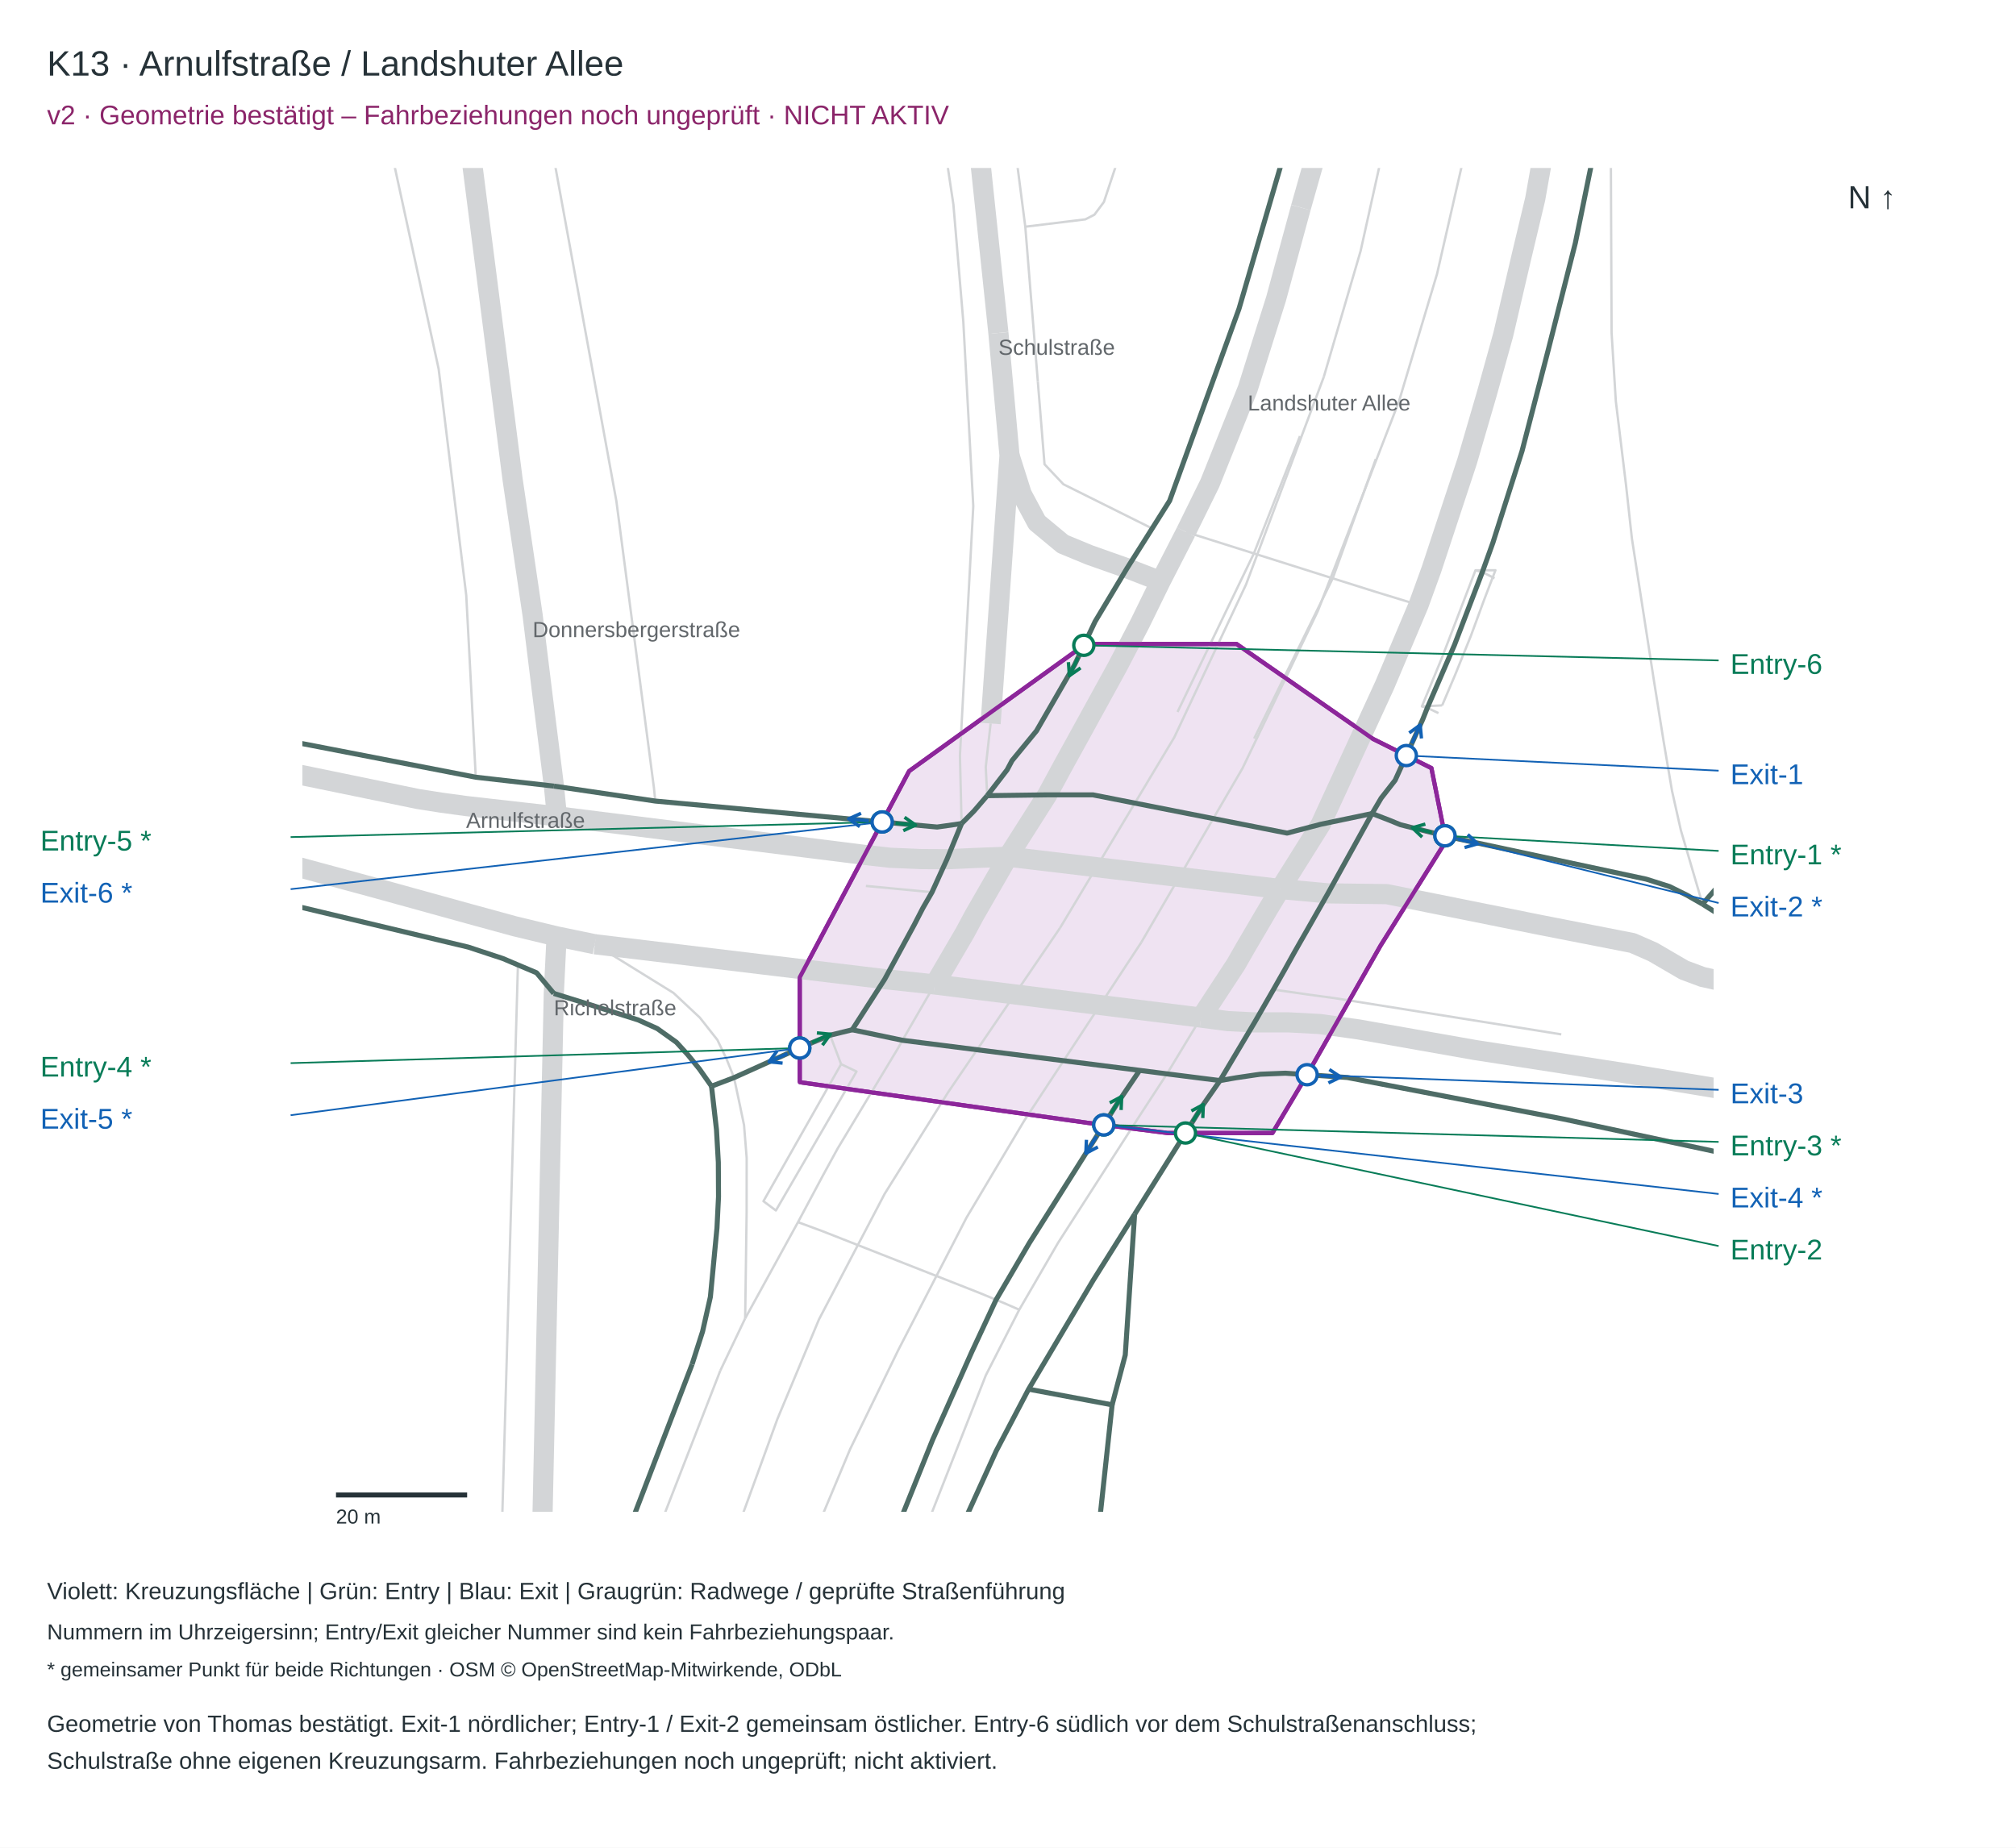
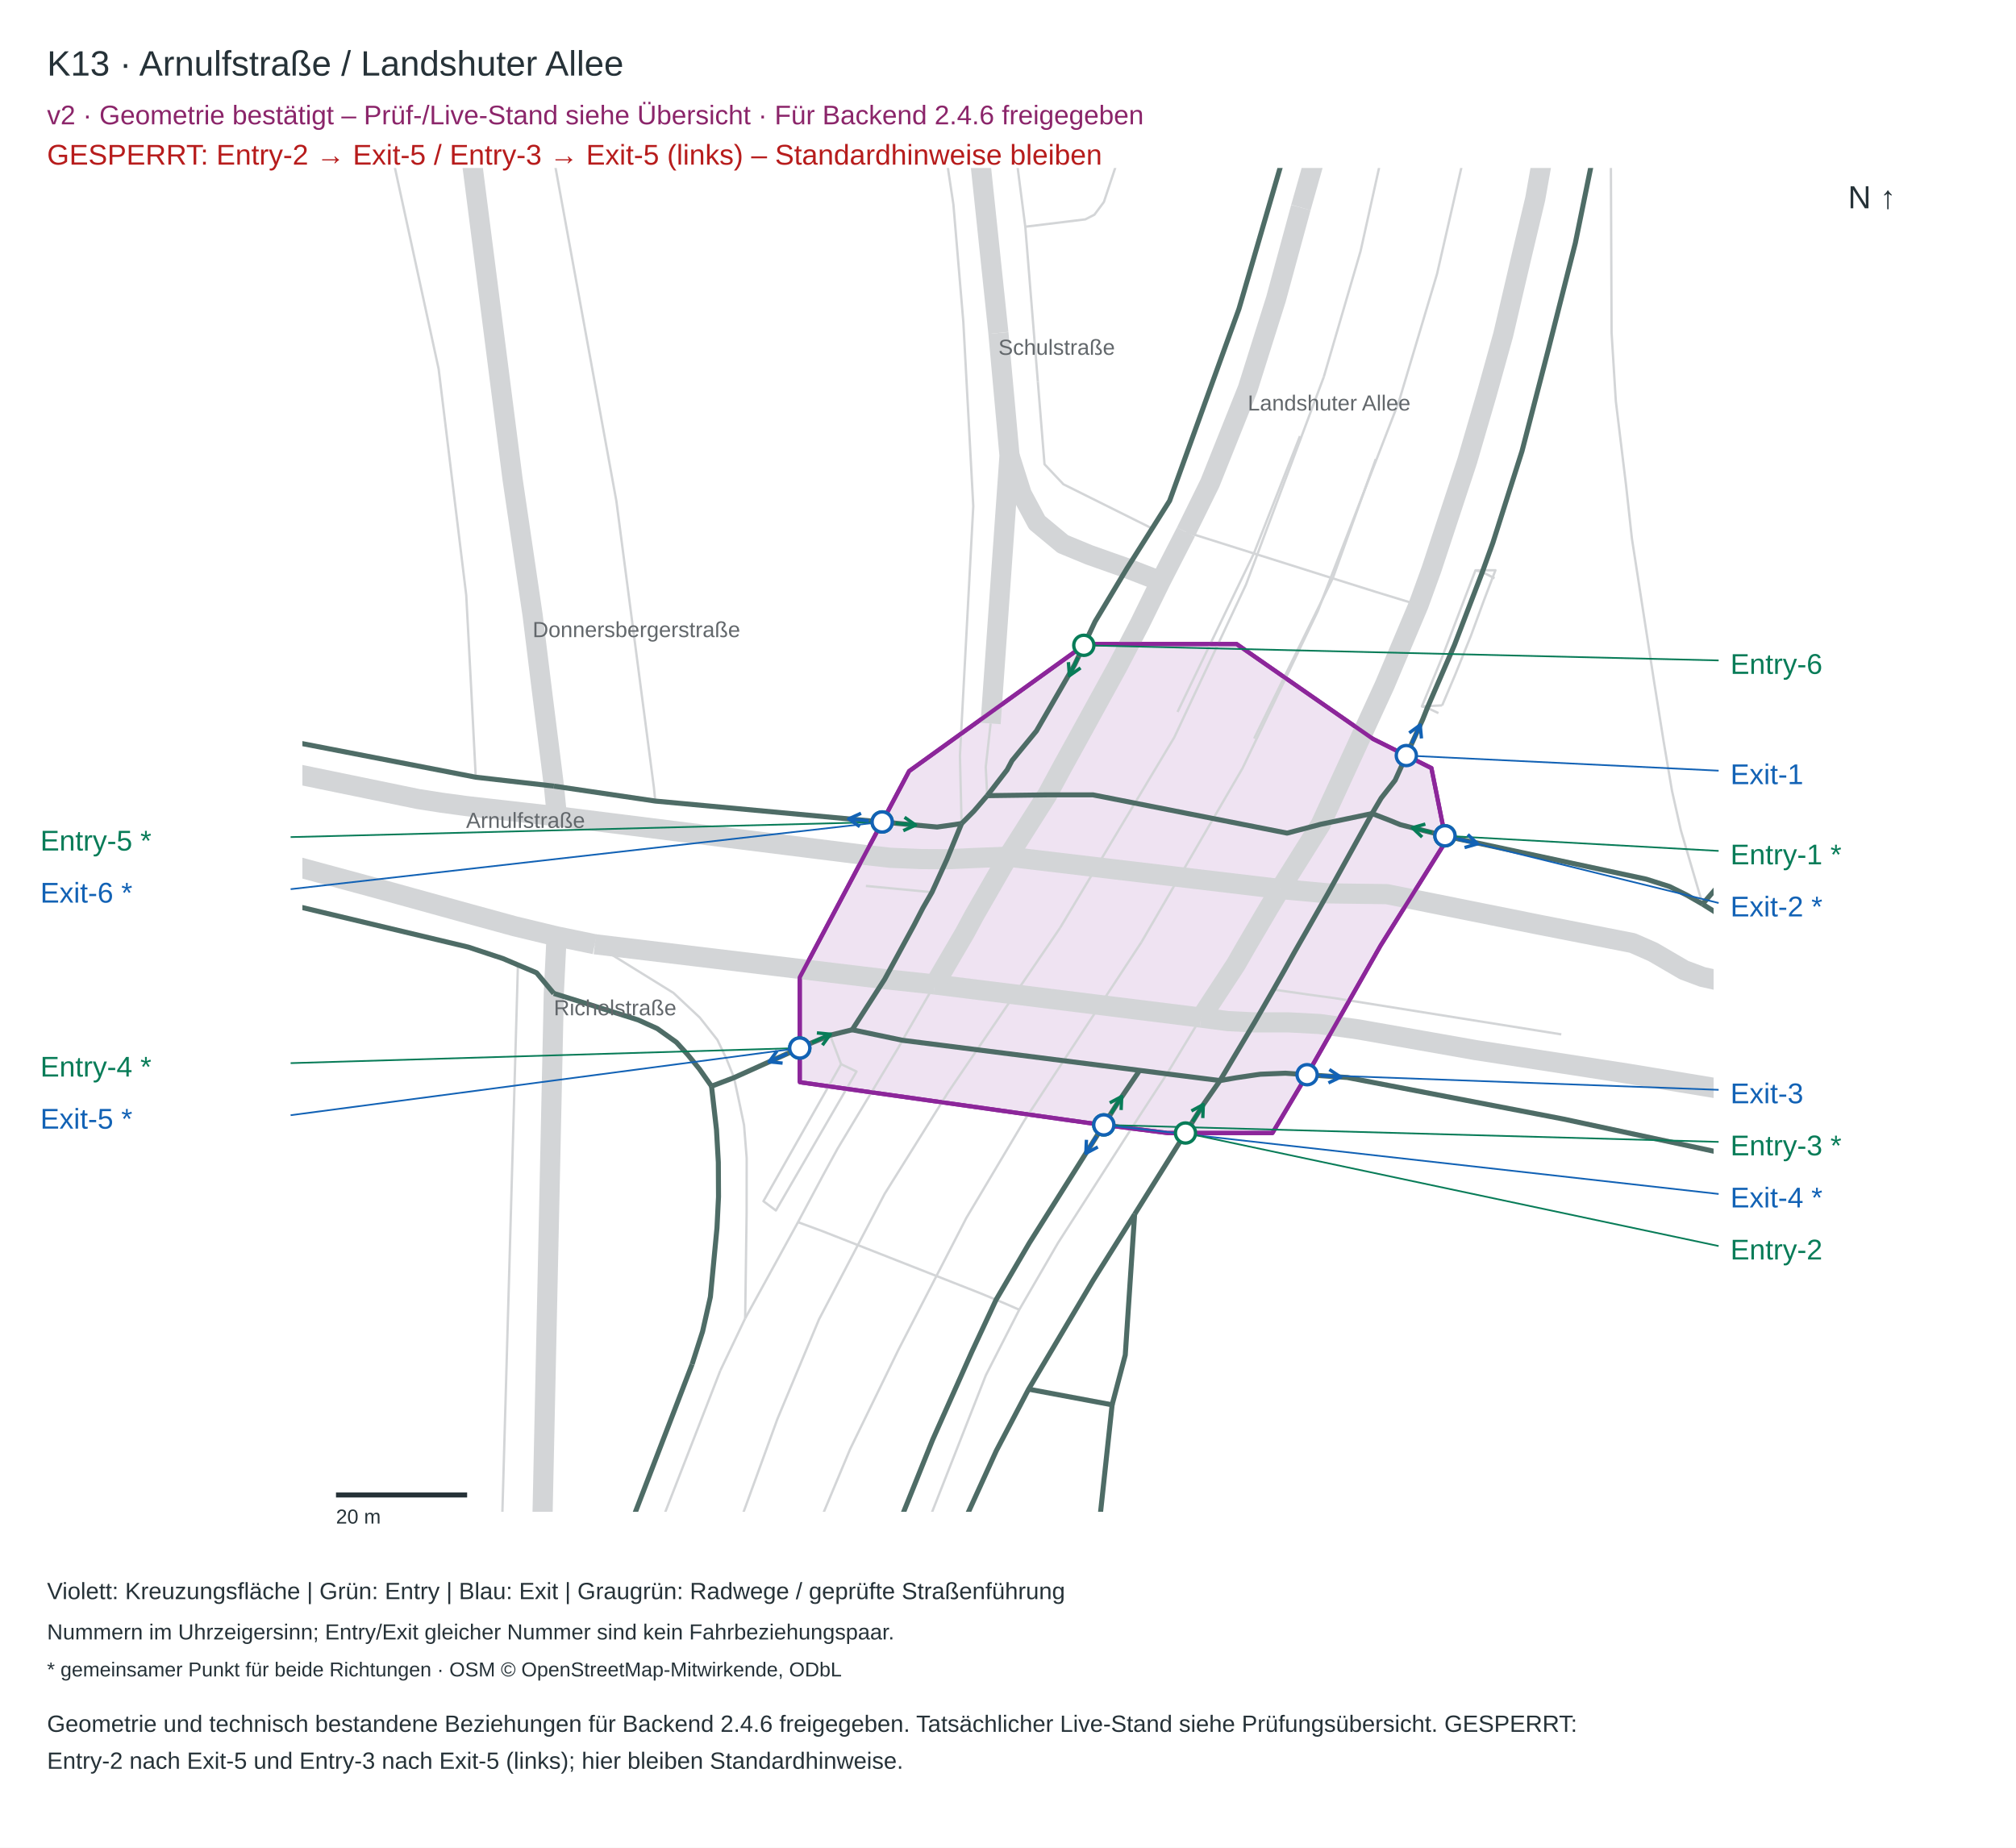
<svg xmlns="http://www.w3.org/2000/svg" width="1200" height="1100" viewBox="0 0 1200 1100">
  <rect width="1200" height="1100" fill="white" />
  <defs>
    <clipPath id="map">
      <rect x="180" y="100" width="840" height="800" />
    </clipPath>
  </defs>
  <text x="28" y="45" font-family="Arial,sans-serif" font-size="21" fill="#263238">K13 · Arnulfstraße / Landshuter Allee</text>
-   <text x="28" y="74" font-family="Arial,sans-serif" font-size="16" fill="#8b256a">v2 · Geometrie bestätigt – Fahrbeziehungen noch ungeprüft · NICHT AKTIV</text>
+   <text x="28" y="74" font-family="Arial,sans-serif" font-size="16" fill="#8b256a">v2 · Geometrie bestätigt – Prüf-/Live-Stand siehe Übersicht · Für Backend 2.4.6 freigegeben</text>
  <g clip-path="url(#map)">
    <polygon points="476.04,644.28 647.13,668.43 694.96,674.51 757.41,674.51 777.99,639.89 821.68,563.08 860.72,500.7 852.03,457.26 817.24,439.88 736.07,383.4 646.21,383.4 541.15,459.05 476.04,581.83 476.04,644.28" fill="#efe3f2" stroke="#8c269a" stroke-width="2.5" stroke-linejoin="round" />
    <polyline points="354.06,562.14 400.88,591.11 416.56,605.8 427.03,619.09 432.53,630.61 436.91,641.55 439.87,655.37 442.88,669.79 444.45,689.39 444.42,721.84 443.55,784.88" fill="none" stroke="#d3d5d7" stroke-width="1.4" stroke-linejoin="round" />
    <polyline points="594.29,198.23 579.36,56.56 536.28,-207.12 532.83,-228.23 529.36,-250.13 473.52,-600.22 469.15,-627.76 464.74,-657.52 434.53,-860.89 411.31,-1017.47 407.63,-1042.24" fill="none" stroke="#d3d5d7" stroke-width="12" stroke-linejoin="round" />
    <polyline points="331.51,485.97 329.71,467.99 328.67,459.56 323.13,415.64 317.04,366.28 305.1,285.3 278.72,79.1 229.93,-154.98 155.81,-486.21 148.04,-520.88 139.66,-558.33" fill="none" stroke="#d3d5d7" stroke-width="12" stroke-linejoin="round" />
    <polyline points="331.31,557.44 329.65,591.42 321.77,955.71 318.81,970.22 310.7,983.26 303.1,989.82 300.49,992.08 290.75,998.72 278.37,999.72" fill="none" stroke="#d3d5d7" stroke-width="12" stroke-linejoin="round" />
    <polyline points="-104.56,-81.86 -46.85,180.94 -44.73,213.0 -43.98,249.28 -48.73,284.43 -79.29,390.91 -83.95,407.21" fill="none" stroke="#d3d5d7" stroke-width="12" stroke-linejoin="round" />
    <polyline points="690.85,346.04 670.85,338.3 648.47,330.39 632.7,323.88 617.28,311.1 608.17,294.12 600.9,271.18" fill="none" stroke="#d3d5d7" stroke-width="12" stroke-linejoin="round" />
    <polyline points="443.55,784.88 428.74,815.99" fill="none" stroke="#d3d5d7" stroke-width="1.4" stroke-linejoin="round" />
    <polyline points="278.37,999.72 276.17,1033.31 257.91,1232.94" fill="none" stroke="#d3d5d7" stroke-width="1.4" stroke-linejoin="round" />
    <polyline points="1153.85,388.18 1158.03,376.58 1159.1,369.15 1155.48,335.87 1157.88,310.71 1164.72,289.16 1178.0,267.75 1191.07,245.63 1197.65,223.82 1189.83,200.27 1186.78,171.43 1187.28,145.23 1176.72,123.85 1159.27,105.56 1144.95,87.1 1142.98,67.46 1153.21,-149.34 1157.19,-238.01 1157.45,-246.7 1159.39,-288.84 1159.91,-300.48 1158.23,-309.35 1154.06,-315.95 1148.4,-323.42 1143.85,-330.46 1143.97,-335.89 1146.05,-343.1 1153.04,-351.23 1160.14,-357.79 1166.06,-366.39 1169.42,-376.08 1171.45,-387.03" fill="none" stroke="#d3d5d7" stroke-width="1.4" stroke-linejoin="round" />
    <polyline points="1013.4,538.24 1010.24,527.42 1000.5,494.23 995.26,470.9 990.24,441.31 984.53,405.51 971.37,320.58 967.89,288.9 961.8,238.81 959.28,198.15 958.82,88.44 959.25,33.7" fill="none" stroke="#d3d5d7" stroke-width="1.4" stroke-linejoin="round" />
    <polyline points="1071.26,656.07 1069.44,695.91 1048.97,948.5 1022.51,1275.43 1018.24,1290.51 1009.29,1300.54 1000.16,1305.19 990.01,1309.4 968.41,1311.23 811.85,1297.63" fill="none" stroke="#d3d5d7" stroke-width="1.4" stroke-linejoin="round" />
    <polyline points="606.7,779.71 597.65,775.76 592.9,773.8 583.74,769.98 489.58,732.96 475.0,727.58" fill="none" stroke="#d3d5d7" stroke-width="1.4" stroke-linejoin="round" />
    <polyline points="705.89,316.71 746.36,329.48 793.29,344.3 819.12,352.42 844.37,360.16" fill="none" stroke="#d3d5d7" stroke-width="1.4" stroke-linejoin="round" />
    <polyline points="331.51,485.97 277.42,479.85 262.98,477.89 248.86,475.68 -83.95,407.21 -298.99,354.51 -326.03,347.86 -583.92,274.13 -654.97,253.8 -1205.8,80.67 -1226.41,73.63 -1264.22,62.07 -1302.68,49.3 -1466.96,-5.27 -1559.11,-46.63 -1640.86,-90.81 -1658.69,-100.5 -1690.84,-117.97 -1734.26,-139.69 -1748.79,-146.95 -1830.1,-185.4 -2184.48,-403.23" fill="none" stroke="#d3d5d7" stroke-width="12" stroke-linejoin="round" />
    <polyline points="-341.37,394.0 -2.93,472.51" fill="none" stroke="#d3d5d7" stroke-width="12" stroke-linejoin="round" />
    <polyline points="589.65,430.71 586.75,456.65 587.62,473.68" fill="none" stroke="#d3d5d7" stroke-width="1.4" stroke-linejoin="round" />
    <polyline points="313.07,1042.56 297.07,1115.24" fill="none" stroke="#d3d5d7" stroke-width="1.4" stroke-linejoin="round" />
    <polyline points="297.07,1115.24 302.52,1115.07" fill="none" stroke="#d3d5d7" stroke-width="1.4" stroke-linejoin="round" />
    <polyline points="278.37,999.72 26.32,968.53 -72.56,957.84 -179.38,946.28 -327.89,930.25 -428.02,919.43 -649.55,895.54 -753.99,884.24 -989.64,858.83 -1112.49,845.53 -1155.91,840.84 -1486.27,803.78 -1519.05,800.09 -1974.4,749.04" fill="none" stroke="#d3d5d7" stroke-width="12" stroke-linejoin="round" />
    <polyline points="-36.06,694.21 -58.5,690.39 -68.97,688.61 -146.54,675.49 -155.03,671.1 -160.95,664.58 -164.54,654.54 -153.12,580.17 -152.42,573.82 -154.92,567.7 -159.79,565.0 -256.06,540.72" fill="none" stroke="#d3d5d7" stroke-width="1.4" stroke-linejoin="round" />
    <polyline points="1224.21,367.8 1253.43,367.37 1278.18,369.71 1294.07,369.1 1313.9,367.41 1327.75,359.59 1339.55,347.95 1348.25,334.09 1352.68,315.54 1355.52,297.55 1357.64,285.21" fill="none" stroke="#d3d5d7" stroke-width="1.4" stroke-linejoin="round" />
    <polyline points="1127.97,63.29 1106.49,61.94" fill="none" stroke="#d3d5d7" stroke-width="1.4" stroke-linejoin="round" />
    <polyline points="1111.62,-23.43 1106.49,61.94 1104.92,89.92" fill="none" stroke="#d3d5d7" stroke-width="1.4" stroke-linejoin="round" />
    <polyline points="889.62,344.25 882.35,340.56 878.26,339.52" fill="none" stroke="#d3d5d7" stroke-width="1.4" stroke-linejoin="round" />
    <polyline points="1254.12,341.0 1281.23,331.57 1304.59,330.66 1314.85,323.18 1324.19,315.41 1332.74,307.63 1343.61,296.77 1357.64,285.21" fill="none" stroke="#d3d5d7" stroke-width="1.4" stroke-linejoin="round" />
    <polyline points="1368.51,461.6 1373.18,446.83 1375.5,428.93 1370.05,414.16 1359.96,407.95 1346.74,400.95 1331.96,398.6 1317.96,399.39 1301.64,407.16 1288.42,416.5 1271.31,421.15 1255.08,422.11 1236.79,423.89 1221.19,421.89 1206.26,418.72 1187.83,422.72" fill="none" stroke="#d3d5d7" stroke-width="1.4" stroke-linejoin="round" />
    <polyline points="1327.75,359.59 1327.29,348.86 1324.91,338.74 1315.35,332.44 1304.59,330.66 1295.34,338.74 1293.87,349.64 1296.97,358.94 1302.42,362.85 1313.9,367.41" fill="none" stroke="#d3d5d7" stroke-width="1.4" stroke-linejoin="round" />
    <polyline points="1254.21,267.22 1262.76,281.21 1273.63,296.77 1287.72,312.41" fill="none" stroke="#d3d5d7" stroke-width="1.4" stroke-linejoin="round" />
    <polyline points="552.84,905.18 586.81,818.73 606.7,779.71 629.83,739.83 678.27,664.36 685.4,653.41 694.62,639.3 714.91,605.8" fill="none" stroke="#d3d5d7" stroke-width="1.4" stroke-linejoin="round" />
    <polyline points="556.37,586.07 714.91,605.8" fill="none" stroke="#d3d5d7" stroke-width="12" stroke-linejoin="round" />
    <polyline points="762.02,529.25 600.0,510.0" fill="none" stroke="#d3d5d7" stroke-width="12" stroke-linejoin="round" />
    <polyline points="1024.19,583.99 1013.37,581.6 1002.39,577.51 983.92,566.74 971.75,561.4 917.16,550.71 825.41,532.29 807.67,532.07 790.45,531.85 762.02,529.25" fill="none" stroke="#d3d5d7" stroke-width="12" stroke-linejoin="round" />
    <polyline points="714.91,605.8 735.69,574.08 741.72,563.53 755.09,540.76 762.02,529.25" fill="none" stroke="#d3d5d7" stroke-width="12" stroke-linejoin="round" />
    <polyline points="852.49,-614.42 843.76,-561.51 830.28,-386.59 825.38,-297.49 819.96,-198.39 808.6,-64.01 796.4,32.09 784.31,88.4 774.34,123.55" fill="none" stroke="#d3d5d7" stroke-width="12" stroke-linejoin="round" />
    <polyline points="600.0,510.0 579.91,544.93 574.29,555.4 556.37,586.07" fill="none" stroke="#d3d5d7" stroke-width="12" stroke-linejoin="round" />
    <polyline points="774.34,123.55 759.55,177.94 742.71,231.38 720.21,287.6 705.89,316.71" fill="none" stroke="#d3d5d7" stroke-width="12" stroke-linejoin="round" />
    <polyline points="556.37,586.07 537.18,619.31 534.78,623.61 529.18,632.91 498.6,683.74 489.82,699.82 475.0,727.58 443.55,784.88" fill="none" stroke="#d3d5d7" stroke-width="1.4" stroke-linejoin="round" />
    <polyline points="705.89,316.71 690.85,346.04 678.47,371.32 665.11,397.0 640.64,441.53 632.73,455.87 623.36,473.2 600.0,510.0" fill="none" stroke="#d3d5d7" stroke-width="12" stroke-linejoin="round" />
    <polyline points="762.02,529.25 786.16,490.71 790.8,480.59 824.23,407.86 844.37,360.16 852.08,338.91 873.3,274.57 884.87,234.9 894.75,199.36 905.6,152.92 913.83,118.38 921.13,77.24 925.51,48.91 929.45,17.67 933.71,-21.91 936.44,-58.06 948.06,-239.18 957.77,-420.74" fill="none" stroke="#d3d5d7" stroke-width="12" stroke-linejoin="round" />
    <polyline points="714.91,605.8 730.82,607.88 746.77,608.67 765.29,608.62 766.6,608.62 785.53,609.62 808.57,612.84 878.2,625.13 969.02,639.16 1071.26,656.07 1116.43,666.97 1203.89,691.13 1327.15,732.92 1448.03,773.67 1510.64,791.62 1531.17,798.83 1653.0,846.92 1902.36,943.98" fill="none" stroke="#d3d5d7" stroke-width="12" stroke-linejoin="round" />
    <polyline points="1143.65,-289.45 1141.1,-238.53 1138.34,-149.55 1133.33,-23.6 1129.04,58.81 1127.97,63.29 1125.91,68.94 1121.24,75.15 1115.04,82.93 1104.92,89.92 1094.8,96.92 1083.15,100.04 1037.9,106.69 1034.19,106.95" fill="none" stroke="#d3d5d7" stroke-width="1.4" stroke-linejoin="round" />
    <polyline points="857.42,-205.55 850.03,-92.77 841.56,-15.09 828.75,64.42 809.88,149.44 787.96,224.43" fill="none" stroke="#d3d5d7" stroke-width="1.4" stroke-linejoin="round" />
    <polyline points="1399.21,690.82 1331.84,671.4 1276.88,653.89" fill="none" stroke="#d3d5d7" stroke-width="12" stroke-linejoin="round" />
    <polyline points="1276.88,653.89 1221.66,637.9 1175.19,624.52 1128.84,612.58 1077.79,598.24 1024.19,583.99" fill="none" stroke="#d3d5d7" stroke-width="12" stroke-linejoin="round" />
    <polyline points="600.0,510.0 581.22,510.74 563.68,511.52 547.94,511.43 529.91,510.65 514.75,508.96 331.51,485.97" fill="none" stroke="#d3d5d7" stroke-width="12" stroke-linejoin="round" />
    <polyline points="-2.93,472.51 89.69,494.79 173.23,515.0 223.15,528.51 279.27,544.02 306.43,551.45 331.31,557.44 354.06,562.14" fill="none" stroke="#d3d5d7" stroke-width="12" stroke-linejoin="round" />
    <polyline points="554.75,531.16 538.95,529.64 515.41,527.42" fill="none" stroke="#d3d5d7" stroke-width="1.4" stroke-linejoin="round" />
    <polyline points="758.02,589.12 774.77,591.5 778.34,592.03 794.6,594.24 929.34,615.79" fill="none" stroke="#d3d5d7" stroke-width="1.4" stroke-linejoin="round" />
    <polyline points="-72.56,957.84 -67.57,921.91 -39.63,720.23 -36.06,694.21 -6.73,495.79 -2.93,472.51" fill="none" stroke="#d3d5d7" stroke-width="12" stroke-linejoin="round" />
    <polyline points="846.37,420.54 849.59,421.41 856.23,424.54" fill="none" stroke="#d3d5d7" stroke-width="1.4" stroke-linejoin="round" />
    <polyline points="-1985.74,781.02 -1927.99,790.4 -1522.59,833.06 -1488.76,836.63 -1115.45,877.25 -993.06,892.06 -331.63,966.44 -161.79,984.78 22.87,1004.02 27.1,1004.5 225.9,1029.79" fill="none" stroke="#d3d5d7" stroke-width="1.4" stroke-linejoin="round" />
    <polyline points="255.79,1033.61 276.17,1033.31 311.48,1020.88" fill="none" stroke="#d3d5d7" stroke-width="1.4" stroke-linejoin="round" />
    <polyline points="610.29,134.97 646.03,130.59 651.45,127.81 657.08,120.25 672.53,73.72 672.3,64.72 671.46,46.08 671.86,43.87 673.6,42.09 675.92,41.31 719.23,33.7" fill="none" stroke="#d3d5d7" stroke-width="1.4" stroke-linejoin="round" />
    <polyline points="602.55,75.11 672.3,64.72" fill="none" stroke="#d3d5d7" stroke-width="1.4" stroke-linejoin="round" />
    <polyline points="-39.63,720.23 -64.01,716.32 -169.58,699.34 -175.58,699.64 -180.66,701.55 -183.5,704.55 -184.95,711.5 -195.7,772.93" fill="none" stroke="#d3d5d7" stroke-width="1.4" stroke-linejoin="round" />
    <polyline points="428.74,815.99 391.6,911.48 363.66,998.81 346.47,1069.02 323.89,1209.22" fill="none" stroke="#d3d5d7" stroke-width="1.4" stroke-linejoin="round" />
    <polyline points="630.99,552.4 564.37,650.24 526.6,710.68 487.5,785.45 462.71,844.84 443.55,897.54 418.39,965.92 393.11,1057.11 372.96,1161.95 355.45,1309.49 343.37,1436.05 328.73,1564.82 312.0,1662.58" fill="none" stroke="#d3d5d7" stroke-width="1.4" stroke-linejoin="round" />
    <polyline points="832.69,239.03 855.39,163.04 875.19,76.54 888.49,-9.31 896.46,-90.25 904.29,-205.12" fill="none" stroke="#d3d5d7" stroke-width="1.4" stroke-linejoin="round" />
    <polyline points="362.76,1671.35 373.8,1567.3 387.54,1438.35 400.94,1312.19 418.33,1166.34 438.04,1058.59 463.15,977.87 486.54,909.31 506.05,862.65 534.66,803.78 575.24,725.01 609.57,667.32 679.4,560.92" fill="none" stroke="#d3d5d7" stroke-width="1.4" stroke-linejoin="round" />
    <polyline points="354.06,562.14 512.11,581.16 526.63,582.9 556.37,586.07" fill="none" stroke="#d3d5d7" stroke-width="12" stroke-linejoin="round" />
    <polyline points="1048.97,948.5 1066.1,953.41 1379.99,1043.82 1416.43,1054.29" fill="none" stroke="#d3d5d7" stroke-width="1.4" stroke-linejoin="round" />
    <polyline points="700.91,423.85 746.36,329.48 773.79,259.62" fill="none" stroke="#d3d5d7" stroke-width="1.4" stroke-linejoin="round" />
    <polyline points="746.51,439.66 793.29,344.3 818.92,273.26" fill="none" stroke="#d3d5d7" stroke-width="1.4" stroke-linejoin="round" />
    <polyline points="500.66,633.52 509.85,637.9 461.84,720.63 454.42,715.11 500.66,633.52" fill="none" stroke="#d3d5d7" stroke-width="1.4" stroke-linejoin="round" />
    <polyline points="858.43,419.94 846.37,420.54 858.14,391.96 861.97,382.01 869.59,362.11 878.26,339.52 890.14,339.47 883.25,357.5 875.53,378.53 866.14,401.78 858.43,419.94" fill="none" stroke="#d3d5d7" stroke-width="1.4" stroke-linejoin="round" />
    <polyline points="500.66,633.52 494.13,616.27" fill="none" stroke="#d3d5d7" stroke-width="1.4" stroke-linejoin="round" />
    <polyline points="589.65,430.71 600.9,271.18 594.29,198.23" fill="none" stroke="#d3d5d7" stroke-width="12" stroke-linejoin="round" />
    <polyline points="516.51,-202.64 551.71,17.11 567.5,121.72 573.42,191.8 579.33,301.33 571.39,449.7 572.37,490.28" fill="none" stroke="#d3d5d7" stroke-width="1.4" stroke-linejoin="round" />
    <polyline points="507.82,-243.92 512.17,-223.24 516.51,-202.64" fill="none" stroke="#d3d5d7" stroke-width="1.4" stroke-linejoin="round" />
    <polyline points="799.38,-249.26 740.25,-253.21 555.53,-211.51 602.55,75.11 610.29,134.97 617.77,227.34" fill="none" stroke="#d3d5d7" stroke-width="1.4" stroke-linejoin="round" />
    <polyline points="184.22,-118.14 217.9,20.93 261.1,219.65 277.53,354.42 280.49,410.25 283.19,462.69" fill="none" stroke="#d3d5d7" stroke-width="1.4" stroke-linejoin="round" />
    <polyline points="-31.83,489.8 -58.5,690.39 -64.01,716.32 -78.71,829.37 -90.59,918.0 -175.38,908.88 -400.25,884.2 -344.36,541.32 -324.15,420.15" fill="none" stroke="#d3d5d7" stroke-width="1.4" stroke-linejoin="round" />
    <polyline points="516.51,-202.64 536.28,-207.12 555.53,-211.51" fill="none" stroke="#d3d5d7" stroke-width="1.4" stroke-linejoin="round" />
    <polyline points="280.14,-143.99 516.51,-202.64" fill="none" stroke="#d3d5d7" stroke-width="1.4" stroke-linejoin="round" />
    <polyline points="390.04,476.89 389.23,468.86 366.88,298.24 311.91,-3.01 280.14,-143.99" fill="none" stroke="#d3d5d7" stroke-width="1.4" stroke-linejoin="round" />
    <polyline points="617.77,227.34 621.74,276.39 632.99,288.3 685.81,314.62" fill="none" stroke="#d3d5d7" stroke-width="1.4" stroke-linejoin="round" />
    <polyline points="464.07,1227.25 469.06,1192.97 480.51,1136.1 491.64,1091.05 502.63,1051.99 517.79,1000.98 533.53,959.53 552.84,905.18" fill="none" stroke="#d3d5d7" stroke-width="1.4" stroke-linejoin="round" />
    <polyline points="679.4,560.92 739.58,457.39 784.42,363.76 832.69,239.03" fill="none" stroke="#d3d5d7" stroke-width="1.4" stroke-linejoin="round" />
    <polyline points="787.96,224.43 741.7,347.95 699.0,438.92 630.99,552.4" fill="none" stroke="#d3d5d7" stroke-width="1.4" stroke-linejoin="round" />
    <polyline points="-33.31,787.79 51.63,798.65 44.64,862.82 163.2,876.03 162.42,886.55" fill="none" stroke="#d3d5d7" stroke-width="1.4" stroke-linejoin="round" />
    <polyline points="-28.27,774.8 40.7,783.93" fill="none" stroke="#d3d5d7" stroke-width="1.4" stroke-linejoin="round" />
    <polyline points="-31.37,774.41 -28.27,774.8" fill="none" stroke="#d3d5d7" stroke-width="1.4" stroke-linejoin="round" />
    <polyline points="-1.57,568.3 15.77,572.08" fill="none" stroke="#d3d5d7" stroke-width="1.4" stroke-linejoin="round" />
    <polyline points="15.77,572.08 59.92,581.99" fill="none" stroke="#d3d5d7" stroke-width="1.4" stroke-linejoin="round" />
    <polyline points="59.92,581.99 78.99,586.2 78.59,601.54 77.48,644.6 76.03,700.51 59.13,710.37" fill="none" stroke="#d3d5d7" stroke-width="1.4" stroke-linejoin="round" />
    <polyline points="56.0,656.02 77.48,644.6" fill="none" stroke="#d3d5d7" stroke-width="1.4" stroke-linejoin="round" />
    <polyline points="66.61,605.06 78.59,601.54" fill="none" stroke="#d3d5d7" stroke-width="1.4" stroke-linejoin="round" />
    <polyline points="255.59,1035.65 231.91,1260.14 225.99,1317.18 198.45,1566.73 184.05,1716.1 177.84,1777.8 175.93,1837.1 177.18,1841.23 179.78,1849.74 186.13,1860.73" fill="none" stroke="#d3d5d7" stroke-width="1.4" stroke-linejoin="round" />
    <polyline points="225.9,1029.79 255.79,1033.61 255.59,1035.65" fill="none" stroke="#d3d5d7" stroke-width="1.4" stroke-linejoin="round" />
    <polyline points="308.29,574.43 297.13,967.66 -53.08,924.39 -33.31,787.79 -31.37,774.41 -1.57,568.3 8.4,499.4" fill="none" stroke="#d3d5d7" stroke-width="1.4" stroke-linejoin="round" />
    <polyline points="297.13,967.66 303.1,989.82 311.48,1020.88" fill="none" stroke="#d3d5d7" stroke-width="1.4" stroke-linejoin="round" />
    <polyline points="816.72,484.32 822.11,475.16 830.43,464.51 846.84,428.32 849.59,421.41 865.77,383.92 882.35,340.56 888.61,323.14 905.97,268.53 921.68,207.88 937.71,144.66 947.05,98.87 959.25,33.7 961.72,14.5 964.18,-15.65 967.83,-55.36 997.37,-652.09 999.32,-683.24 1004.48,-797.33 1006.42,-857.94 1014.77,-1009.17 1015.61,-1024.38 1017.2,-1046.54 1021.38,-1127.0 1022.51,-1149.46 1025.75,-1212.2 1028.19,-1232.49 1031.52,-1246.34" fill="none" stroke="#4e6c66" stroke-width="3" stroke-linejoin="round" />
    <polyline points="1178.75,403.12 1224.21,367.8 1254.12,341.0 1268.5,328.09 1287.72,312.41 1316.16,289.16 1357.64,285.21 1361.29,280.52" fill="none" stroke="#4e6c66" stroke-width="3" stroke-linejoin="round" />
    <polyline points="-1084.11,205.36 -1063.01,212.09 -702.42,327.27 -672.53,336.82 -646.47,343.34 -552.32,366.98 -363.17,410.99 -344.41,415.33 -324.15,420.15 -31.83,489.8 -6.73,495.79 8.4,499.4 278.72,563.83 299.39,570.65 308.29,574.43 319.39,579.12 329.65,591.42" fill="none" stroke="#4e6c66" stroke-width="3" stroke-linejoin="round" />
    <polyline points="1167.62,393.48 1178.75,403.12 1184.55,412.33 1187.83,422.72 1188.0,437.01 1183.51,450.52 1174.81,461.86 1162.9,469.73 1149.07,473.24 1134.87,472.07 1121.82,466.29 1111.38,456.56 1105.64,446.53 1102.77,435.36 1103.01,423.85 1106.25,412.77 1112.34,402.99 1120.83,395.17 1131.07,389.87 1142.34,387.48 1153.85,388.18 1167.62,393.48" fill="none" stroke="#4e6c66" stroke-width="3" stroke-linejoin="round" />
    <polyline points="587.62,473.68 579.74,482.85 572.37,490.28" fill="none" stroke="#4e6c66" stroke-width="3" stroke-linejoin="round" />
    <polyline points="507.27,613.05 537.18,619.31 678.36,637.21 694.62,639.3 726.19,643.29 735.9,641.6 747.44,639.9 750.28,639.51 765.12,638.9 802.02,641.47 930.58,666.19 1069.44,695.91 1217.19,735.66 1408.2,789.18 1445.13,799.52 1473.33,810.12 1776.52,924.26 2111.6,1052.94 2172.74,1075.62 2187.09,1080.97 2204.65,1087.48 2212.86,1090.52 2240.34,1100.73 2266.46,1109.25 2279.62,1113.51 2584.95,1215.43 3109.76,1391.0 3186.81,1415.24 3359.38,1468.33" fill="none" stroke="#4e6c66" stroke-width="3" stroke-linejoin="round" />
    <polyline points="329.65,591.42 349.63,597.63 379.86,607.19 391.2,612.32 402.62,620.48 409.37,627.87 416.3,636.38 423.52,646.64" fill="none" stroke="#4e6c66" stroke-width="3" stroke-linejoin="round" />
    <polyline points="423.52,646.64 436.91,641.55 480.36,621.96 494.13,616.27 507.27,613.05" fill="none" stroke="#4e6c66" stroke-width="3" stroke-linejoin="round" />
    <polyline points="563.01,929.73 593.01,863.74 612.26,827.02 650.61,762.33 675.37,722.88" fill="none" stroke="#4e6c66" stroke-width="3" stroke-linejoin="round" />
    <polyline points="411.95,812.21 352.9,966.14 313.74,1115.51 300.9,1207.52" fill="none" stroke="#4e6c66" stroke-width="3" stroke-linejoin="round" />
    <polyline points="480.13,1228.07 485.55,1190.67 493.9,1146.57 500.89,1116.5 506.74,1093.57 512.02,1074.41 519.64,1047.77 528.51,1019.49 537.62,993.99 542.98,977.91 551.44,957.58 563.01,929.73" fill="none" stroke="#4e6c66" stroke-width="3" stroke-linejoin="round" />
    <polyline points="423.52,646.64 426.48,672.53 427.58,691.99 427.69,712.46 426.77,731.05 422.85,772.07 418.21,792.66 411.95,812.21" fill="none" stroke="#4e6c66" stroke-width="3" stroke-linejoin="round" />
    <polyline points="2114.56,935.21 2101.6,934.08 2091.11,933.29 2077.31,930.86 2066.99,928.51 2052.78,924.34 2030.69,918.13 2008.84,910.14 1917.32,875.12 1605.61,751.12 1485.02,703.46 1473.48,693.43 1454.87,682.83 1442.55,675.96 1429.27,669.32 1402.63,659.98 1244.67,607.84 1156.69,585.86 1076.37,564.52 1064.89,561.44 1046.28,555.44 1029.9,548.62 1013.4,538.24" fill="none" stroke="#4e6c66" stroke-width="3" stroke-linejoin="round" />
    <polyline points="311.48,1020.88 313.07,1042.56 318.41,1044.08" fill="none" stroke="#4e6c66" stroke-width="3" stroke-linejoin="round" />
    <polyline points="302.52,1115.07 313.74,1115.51" fill="none" stroke="#4e6c66" stroke-width="3" stroke-linejoin="round" />
    <polyline points="1052.94,493.62 1089.12,470.25" fill="none" stroke="#4e6c66" stroke-width="3" stroke-linejoin="round" />
    <polyline points="1111.38,456.56 1089.12,470.25" fill="none" stroke="#4e6c66" stroke-width="3" stroke-linejoin="round" />
    <polyline points="876.14,-1786.55 877.82,-1751.53 874.98,-1673.68 869.42,-1520.97 866.81,-1494.94 857.36,-1405.1 857.3,-1397.41 855.21,-1361.48 844.37,-1174.75 844.11,-1170.27 847.71,-1142.51 852.52,-1108.01 851.21,-1057.4 840.46,-1041.11 835.82,-957.82 821.76,-704.53 820.28,-677.68 819.01,-652.13 802.66,-323.16 801.12,-292.1 799.38,-249.26 791.35,-50.1 775.23,54.38 737.49,183.85 696.21,298.11 685.81,314.62 670.85,338.3 651.83,370.02 642.35,390.05 639.66,395.74 616.93,435.14 602.38,452.83 599.48,458.3 587.62,473.68" fill="none" stroke="#4e6c66" stroke-width="3" stroke-linejoin="round" />
    <polyline points="318.41,1044.08 302.52,1115.07" fill="none" stroke="#4e6c66" stroke-width="3" stroke-linejoin="round" />
    <polyline points="572.37,490.28 568.81,498.96 563.68,511.52 558.87,522.08 554.75,531.16 551.62,536.59 549.39,540.46 544.05,550.8 526.63,582.9 507.27,613.05" fill="none" stroke="#4e6c66" stroke-width="3" stroke-linejoin="round" />
    <polyline points="726.19,643.29 746.77,608.67 758.02,589.12 761.47,583.03 764.48,577.73 770.31,567.22 773.5,561.61 778.02,553.71 790.45,531.85 816.72,484.32" fill="none" stroke="#4e6c66" stroke-width="3" stroke-linejoin="round" />
    <polyline points="572.37,490.28 557.82,492.36 535.18,490.28 390.04,476.89 329.71,467.99" fill="none" stroke="#4e6c66" stroke-width="3" stroke-linejoin="round" />
    <polyline points="612.26,827.02 661.98,836.32 617.16,1252.14" fill="none" stroke="#4e6c66" stroke-width="3" stroke-linejoin="round" />
    <polyline points="1052.94,493.62 1018.94,531.85 1013.4,538.24" fill="none" stroke="#4e6c66" stroke-width="3" stroke-linejoin="round" />
    <polyline points="816.72,484.32 786.16,490.71 766.13,495.97 650.56,473.2 623.36,473.2 587.62,473.68" fill="none" stroke="#4e6c66" stroke-width="3" stroke-linejoin="round" />
    <polyline points="1013.4,538.24 1004.1,532.9 993.75,527.77 979.92,523.38 865.42,498.88 841.79,493.06 833.59,490.97 831.01,489.93 827.18,488.36 816.72,484.32" fill="none" stroke="#4e6c66" stroke-width="3" stroke-linejoin="round" />
    <polyline points="661.98,836.32 669.8,806.65 675.37,722.88" fill="none" stroke="#4e6c66" stroke-width="3" stroke-linejoin="round" />
    <polyline points="675.37,722.88 716.27,657.54 726.19,643.29" fill="none" stroke="#4e6c66" stroke-width="3" stroke-linejoin="round" />
    <polyline points="-79.29,390.91 -294.35,337.61" fill="none" stroke="#4e6c66" stroke-width="3" stroke-linejoin="round" />
    <polyline points="329.71,467.99 283.19,462.69 83.51,424.02 -79.29,390.91" fill="none" stroke="#4e6c66" stroke-width="3" stroke-linejoin="round" />
    <polyline points="447.17,1242.15 459.44,1170.33 478.25,1092.7 501.15,1008.06 533.44,911.18 555.1,857.22 578.4,804.91 592.9,773.8 612.73,739.92 665.05,656.93 678.36,637.21" fill="none" stroke="#4e6c66" stroke-width="3" stroke-linejoin="round" />
    <polyline points="476.04,644.28 647.13,668.43 694.96,674.51 757.41,674.51 777.99,639.89 821.68,563.08 860.72,500.7 852.03,457.26 817.24,439.88 736.07,383.4 646.21,383.4 541.15,459.05 476.04,581.83 476.04,644.28" fill="none" stroke="#8c269a" stroke-width="2.5" stroke-linejoin="round" />
  </g>
  <text x="594.29" y="211.23" font-family="Arial,sans-serif" font-size="13" fill="#62676b">Schulstraße</text>
  <text x="317.04" y="379.28" font-family="Arial,sans-serif" font-size="13" fill="#62676b">Donnersbergerstraße</text>
  <text x="329.65" y="604.42" font-family="Arial,sans-serif" font-size="13" fill="#62676b">Richelstraße</text>
  <text x="277.42" y="492.85" font-family="Arial,sans-serif" font-size="13" fill="#62676b">Arnulfstraße</text>
  <text x="742.71" y="244.38" font-family="Arial,sans-serif" font-size="13" fill="#62676b">Landshuter Allee</text>
  <polyline points="645.13,384.17 1023,393.17" fill="none" stroke="#087c58" stroke-width="1" stroke-linejoin="round" />
  <circle cx="645.13" cy="384.17" r="6" fill="#ffffff" stroke="#087c58" stroke-width="2" />
  <text x="1030" y="401.17" font-family="Arial,sans-serif" font-size="17" fill="#087c58">Entry-6</text>
  <polyline points="641.708,391.401 636.574,402.248" fill="none" stroke="#087c58" stroke-width="2" stroke-linejoin="round" />
  <polyline points="635.953,394.209 636.574,402.248 643.184,397.632" fill="none" stroke="#087c58" stroke-width="2" stroke-linejoin="round" />
  <polyline points="837.1,449.8 1023,458.8" fill="none" stroke="#1262b5" stroke-width="1" stroke-linejoin="round" />
  <circle cx="837.1" cy="449.8" r="6" fill="#ffffff" stroke="#1262b5" stroke-width="2" />
  <text x="1030" y="466.8" font-family="Arial,sans-serif" font-size="17" fill="#1262b5">Exit-1</text>
  <polyline points="840.403,442.514 845.358,431.585" fill="none" stroke="#1262b5" stroke-width="2" stroke-linejoin="round" />
  <polyline points="846.111,439.612 845.358,431.585 838.825,436.308" fill="none" stroke="#1262b5" stroke-width="2" stroke-linejoin="round" />
  <polyline points="860.09,497.57 1023,506.57" fill="none" stroke="#087c58" stroke-width="1" stroke-linejoin="round" />
  <circle cx="860.09" cy="497.57" r="6" fill="#ffffff" stroke="#087c58" stroke-width="2" />
  <text x="1030" y="514.57" font-family="Arial,sans-serif" font-size="17" fill="#087c58">Entry-1 *</text>
  <polyline points="852.322,495.656 840.671,492.785" fill="none" stroke="#087c58" stroke-width="2" stroke-linejoin="round" />
  <polyline points="848.425,490.576 840.671,492.785 846.511,498.343" fill="none" stroke="#087c58" stroke-width="2" stroke-linejoin="round" />
  <polyline points="860.09,497.57 1023,537.57" fill="none" stroke="#1262b5" stroke-width="1" stroke-linejoin="round" />
  <circle cx="860.09" cy="497.57" r="6" fill="#ffffff" stroke="#1262b5" stroke-width="2" />
  <text x="1030" y="545.57" font-family="Arial,sans-serif" font-size="17" fill="#1262b5">Exit-2 *</text>
  <polyline points="867.858,499.484 879.509,502.355" fill="none" stroke="#1262b5" stroke-width="2" stroke-linejoin="round" />
  <polyline points="871.755,504.564 879.509,502.355 873.669,496.797" fill="none" stroke="#1262b5" stroke-width="2" stroke-linejoin="round" />
  <polyline points="778.04,639.8 1023,648.8" fill="none" stroke="#1262b5" stroke-width="1" stroke-linejoin="round" />
  <circle cx="778.04" cy="639.8" r="6" fill="#ffffff" stroke="#1262b5" stroke-width="2" />
  <text x="1030" y="656.8" font-family="Arial,sans-serif" font-size="17" fill="#1262b5">Exit-3</text>
  <polyline points="786.021,640.354 797.992,641.186" fill="none" stroke="#1262b5" stroke-width="2" stroke-linejoin="round" />
  <polyline points="790.732,644.691 797.992,641.186 791.286,636.71" fill="none" stroke="#1262b5" stroke-width="2" stroke-linejoin="round" />
  <polyline points="657.01,669.69 1023,679.8" fill="none" stroke="#087c58" stroke-width="1" stroke-linejoin="round" />
  <circle cx="657.01" cy="669.69" r="6" fill="#ffffff" stroke="#087c58" stroke-width="2" />
  <text x="1030" y="687.8" font-family="Arial,sans-serif" font-size="17" fill="#087c58">Entry-3 *</text>
  <polyline points="661.277,662.923 667.677,652.772" fill="none" stroke="#087c58" stroke-width="2" stroke-linejoin="round" />
  <polyline points="667.327,660.827 667.677,652.772 660.56,656.56" fill="none" stroke="#087c58" stroke-width="2" stroke-linejoin="round" />
  <polyline points="657.01,669.69 1023,710.8" fill="none" stroke="#1262b5" stroke-width="1" stroke-linejoin="round" />
  <circle cx="657.01" cy="669.69" r="6" fill="#ffffff" stroke="#1262b5" stroke-width="2" />
  <text x="1030" y="718.8" font-family="Arial,sans-serif" font-size="17" fill="#1262b5">Exit-4 *</text>
  <polyline points="652.743,676.457 646.343,686.608" fill="none" stroke="#1262b5" stroke-width="2" stroke-linejoin="round" />
  <polyline points="646.693,678.553 646.343,686.608 653.46,682.82" fill="none" stroke="#1262b5" stroke-width="2" stroke-linejoin="round" />
  <polyline points="705.65,674.51 1023,741.8" fill="none" stroke="#087c58" stroke-width="1" stroke-linejoin="round" />
  <circle cx="705.65" cy="674.51" r="6" fill="#ffffff" stroke="#087c58" stroke-width="2" />
  <text x="1030" y="749.8" font-family="Arial,sans-serif" font-size="17" fill="#087c58">Entry-2</text>
  <polyline points="709.895,667.729 716.262,657.557" fill="none" stroke="#087c58" stroke-width="2" stroke-linejoin="round" />
  <polyline points="715.938,665.613 716.262,657.557 709.157,661.368" fill="none" stroke="#087c58" stroke-width="2" stroke-linejoin="round" />
  <polyline points="525.09,489.34 173,498.34" fill="none" stroke="#087c58" stroke-width="1" stroke-linejoin="round" />
  <circle cx="525.09" cy="489.34" r="6" fill="#ffffff" stroke="#087c58" stroke-width="2" />
  <text x="24" y="506.34" font-family="Arial,sans-serif" font-size="17" fill="#087c58">Entry-5 *</text>
  <polyline points="533.056,490.074 545.006,491.176" fill="none" stroke="#087c58" stroke-width="2" stroke-linejoin="round" />
  <polyline points="537.668,494.517 545.006,491.176 538.402,486.55" fill="none" stroke="#087c58" stroke-width="2" stroke-linejoin="round" />
  <polyline points="525.09,489.34 173,529.34" fill="none" stroke="#1262b5" stroke-width="1" stroke-linejoin="round" />
  <circle cx="525.09" cy="489.34" r="6" fill="#ffffff" stroke="#1262b5" stroke-width="2" />
  <text x="24" y="537.34" font-family="Arial,sans-serif" font-size="17" fill="#1262b5">Exit-6 *</text>
  <polyline points="517.124,488.606 505.174,487.504" fill="none" stroke="#1262b5" stroke-width="2" stroke-linejoin="round" />
  <polyline points="512.512,484.163 505.174,487.504 511.778,492.13" fill="none" stroke="#1262b5" stroke-width="2" stroke-linejoin="round" />
  <polyline points="476.04,623.91 173,632.91" fill="none" stroke="#087c58" stroke-width="1" stroke-linejoin="round" />
  <circle cx="476.04" cy="623.91" r="6" fill="#ffffff" stroke="#087c58" stroke-width="2" />
  <text x="24" y="640.91" font-family="Arial,sans-serif" font-size="17" fill="#087c58">Entry-4 *</text>
  <polyline points="483.333,620.622 494.272,615.689" fill="none" stroke="#087c58" stroke-width="2" stroke-linejoin="round" />
  <polyline points="489.535,622.213 494.272,615.689 486.247,614.92" fill="none" stroke="#087c58" stroke-width="2" stroke-linejoin="round" />
  <polyline points="476.04,623.91 173,663.91" fill="none" stroke="#1262b5" stroke-width="1" stroke-linejoin="round" />
  <circle cx="476.04" cy="623.91" r="6" fill="#ffffff" stroke="#1262b5" stroke-width="2" />
  <text x="24" y="671.91" font-family="Arial,sans-serif" font-size="17" fill="#1262b5">Exit-5 *</text>
  <polyline points="468.747,627.198 457.808,632.131" fill="none" stroke="#1262b5" stroke-width="2" stroke-linejoin="round" />
  <polyline points="462.545,625.607 457.808,632.131 465.833,632.9" fill="none" stroke="#1262b5" stroke-width="2" stroke-linejoin="round" />
  <text x="1100" y="124" font-family="Arial,sans-serif" font-size="19" fill="#263238">N ↑</text>
  <polyline points="200,890 278.056,890" fill="none" stroke="#263238" stroke-width="3" stroke-linejoin="round" />
  <text x="200" y="907" font-family="Arial,sans-serif" font-size="12" fill="#263238">20 m</text>
  <text x="28" y="952" font-family="Arial,sans-serif" font-size="14" fill="#263238">Violett: Kreuzungsfläche  |  Grün: Entry  |  Blau: Exit  |  Graugrün: Radwege / geprüfte Straßenführung</text>
  <text x="28" y="976" font-family="Arial,sans-serif" font-size="13" fill="#263238">Nummern im Uhrzeigersinn; Entry/Exit gleicher Nummer sind kein Fahrbeziehungspaar.</text>
  <text x="28" y="998" font-family="Arial,sans-serif" font-size="12" fill="#263238">* gemeinsamer Punkt für beide Richtungen · OSM © OpenStreetMap-Mitwirkende, ODbL</text>
-   <text x="28" y="1031" font-family="Arial,sans-serif" font-size="14" fill="#263238">Geometrie von Thomas bestätigt. Exit-1 nördlicher; Entry-1 / Exit-2 gemeinsam östlicher. Entry-6 südlich vor dem Schulstraßenanschluss;</text>
-   <text x="28" y="1053" font-family="Arial,sans-serif" font-size="14" fill="#263238">Schulstraße ohne eigenen Kreuzungsarm. Fahrbeziehungen noch ungeprüft; nicht aktiviert.</text>
+   <text x="28" y="1031" font-family="Arial,sans-serif" font-size="14" fill="#263238">Geometrie und technisch bestandene Beziehungen für Backend 2.4.6 freigegeben. Tatsächlicher Live-Stand siehe Prüfungsübersicht. GESPERRT:</text>
+   <text x="28" y="1053" font-family="Arial,sans-serif" font-size="14" fill="#263238">Entry-2 nach Exit-5 und Entry-3 nach Exit-5 (links); hier bleiben Standardhinweise.</text>
+   <text x="28" y="98" font-family="Arial,sans-serif" font-size="17" fill="#b71c1c">GESPERRT: Entry-2 → Exit-5 / Entry-3 → Exit-5 (links) – Standardhinweise bleiben</text>
</svg>
